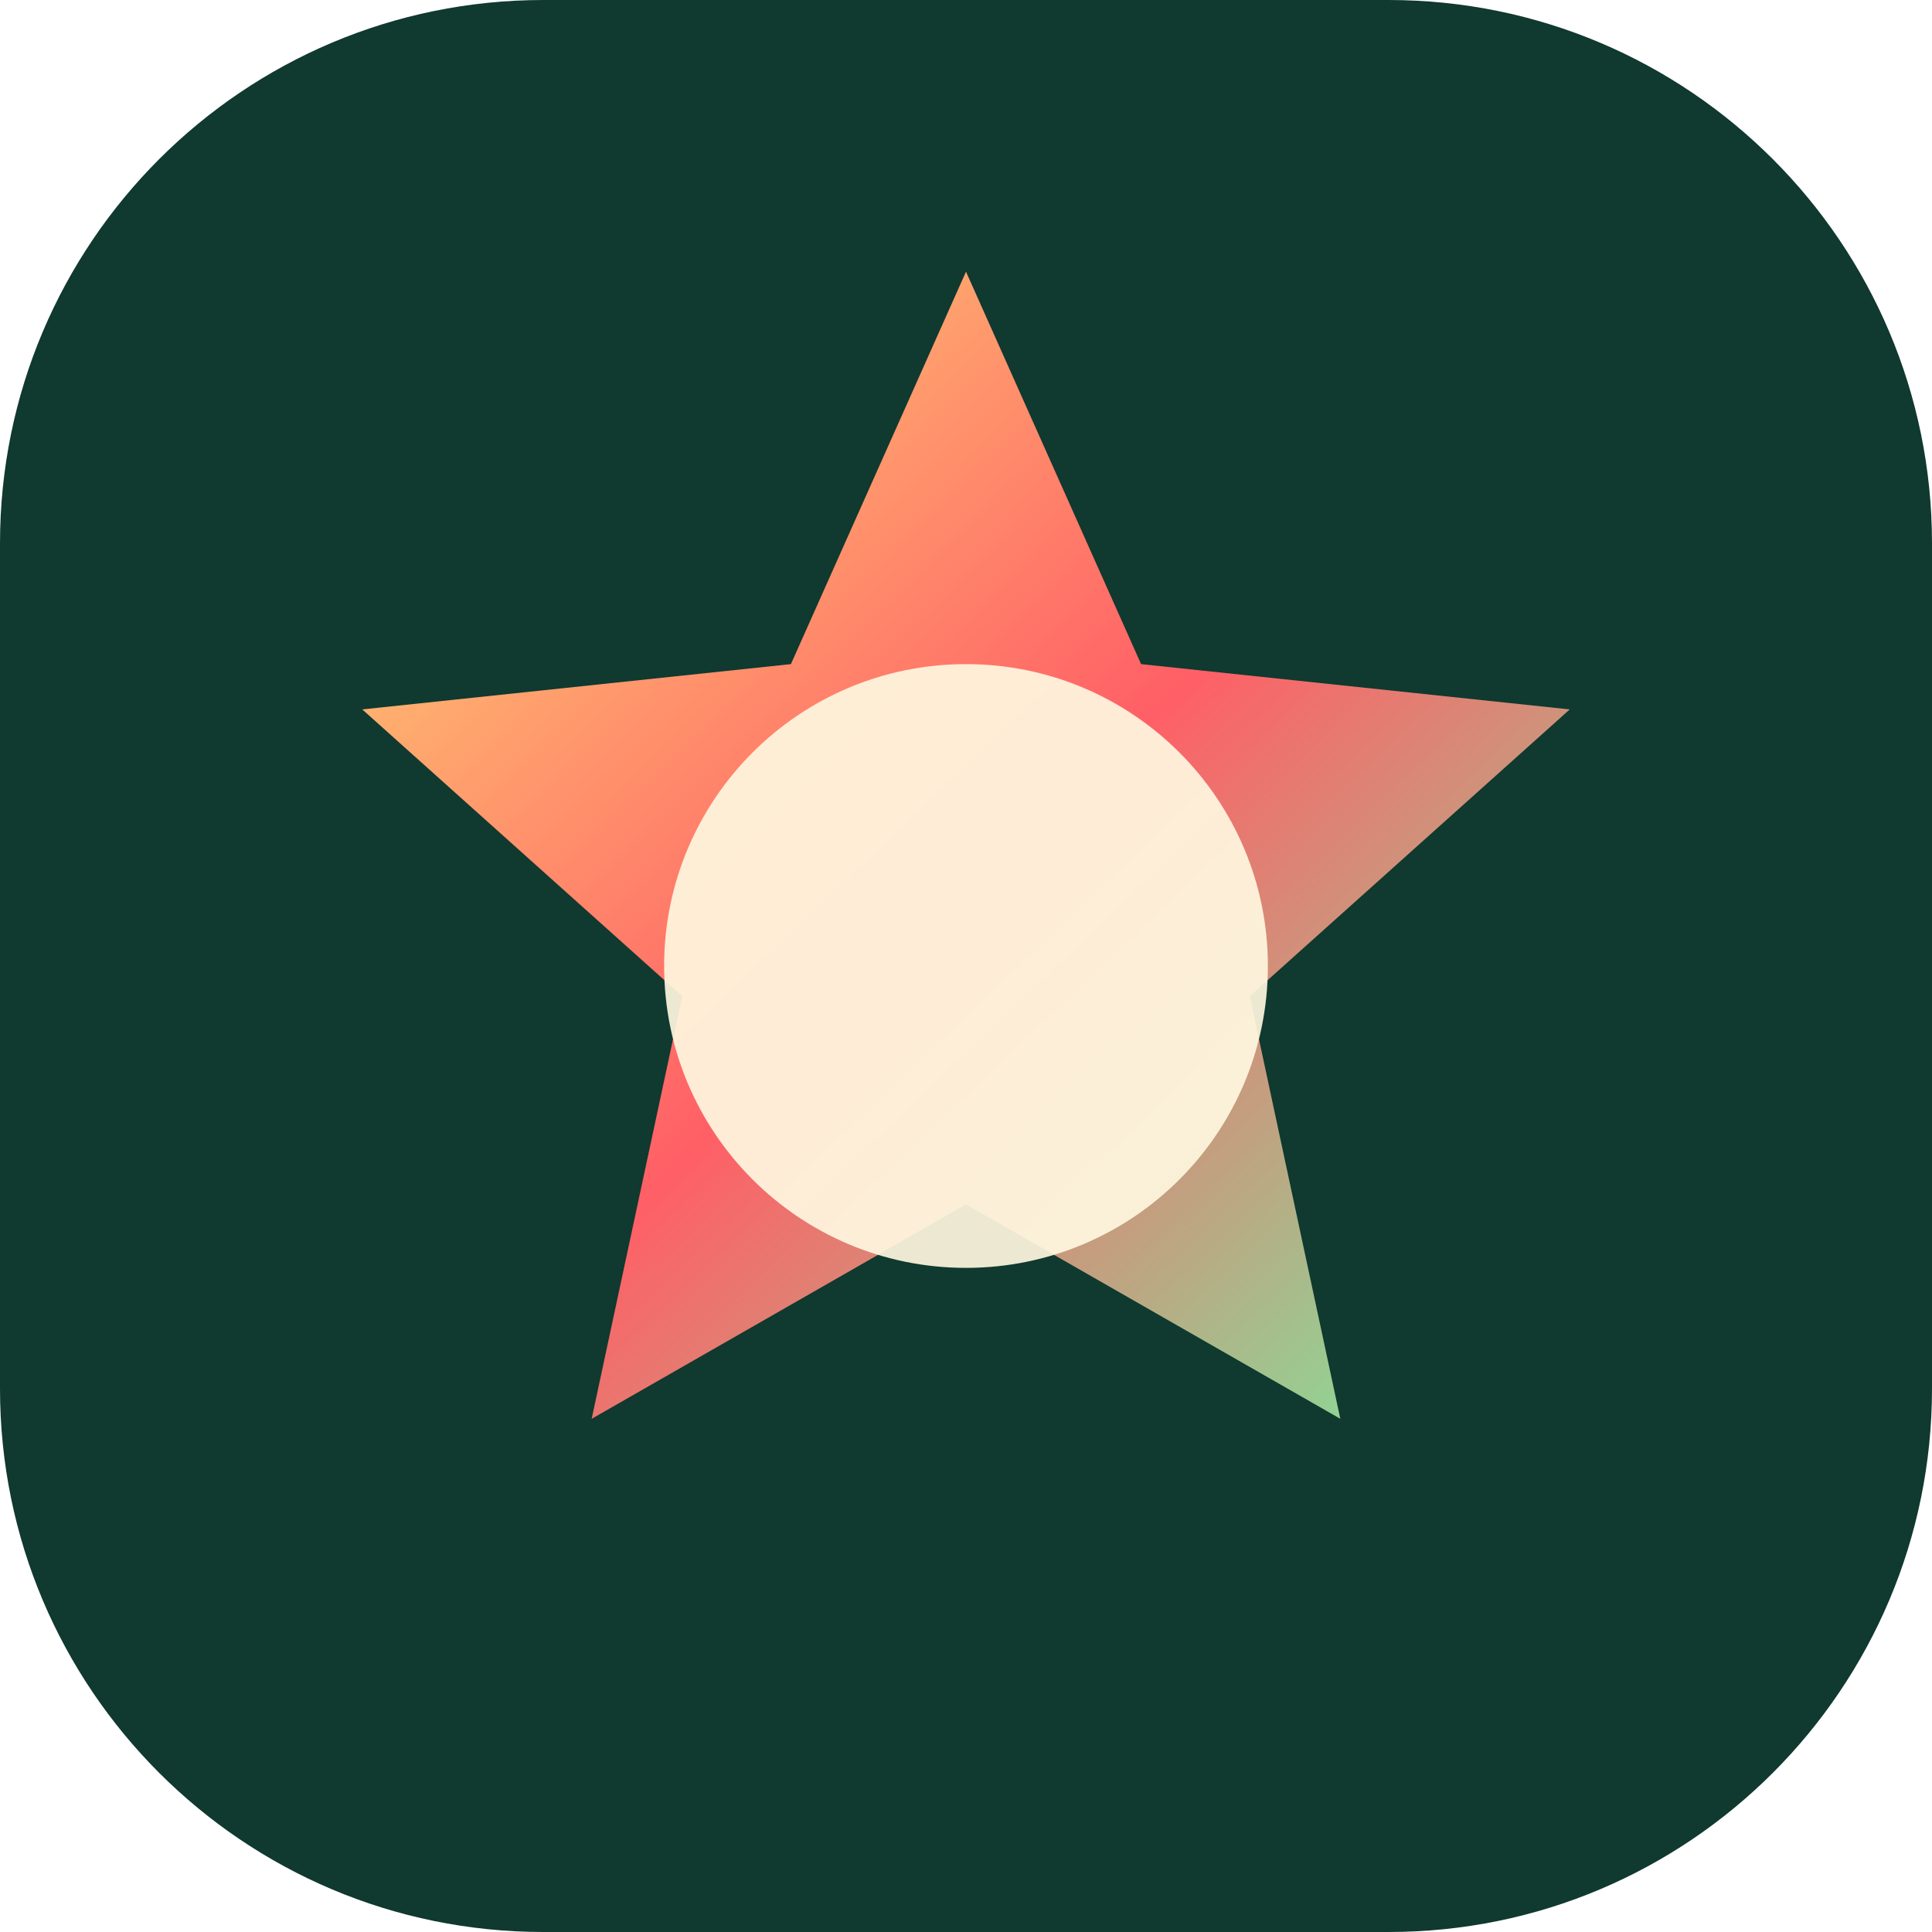
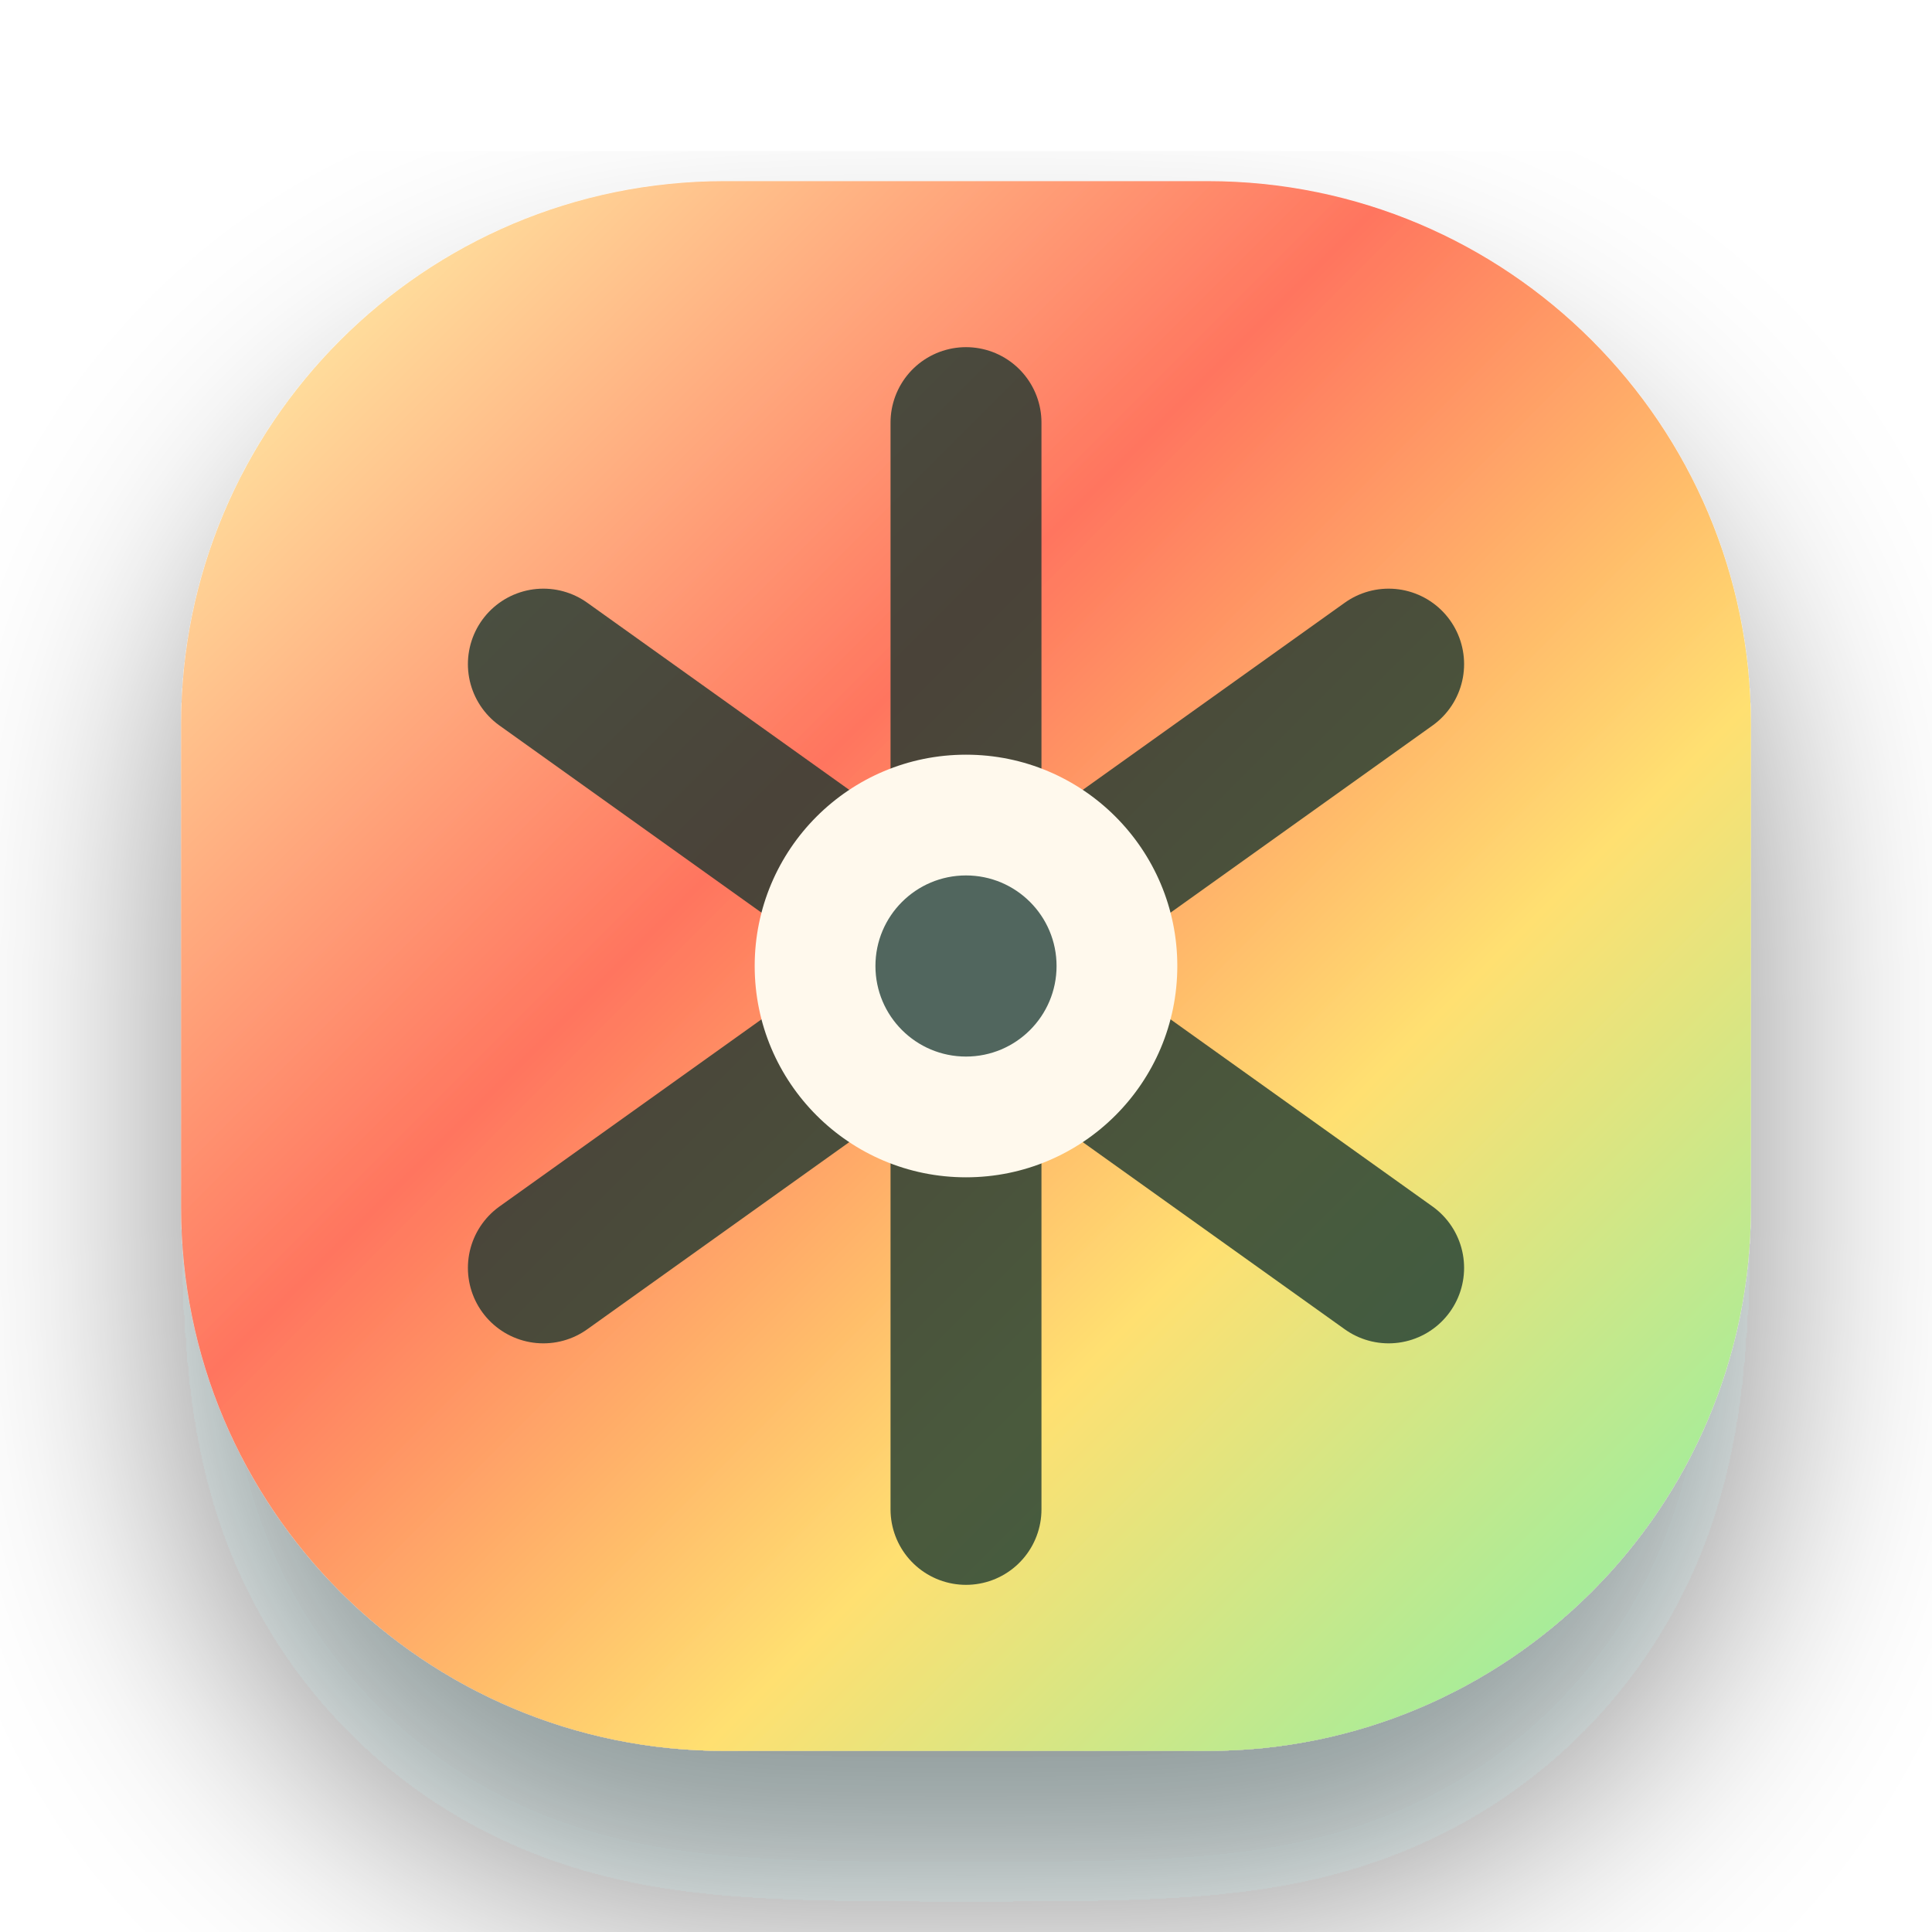
<svg xmlns="http://www.w3.org/2000/svg" viewBox="0 0 64 64">
  <defs>
-     <linearGradient id="g" x1="0" x2="1" y1="0" y2="1">
-       <stop stop-color="#ffdf74" />
-       <stop offset=".52" stop-color="#ff5f66" />
-       <stop offset="1" stop-color="#79ee9f" />
+     <linearGradient id="g" x1="8" y1="8" x2="56" y2="56" gradientUnits="userSpaceOnUse">
+       <stop stop-color="#FFF2A8" />
+       <stop offset="0.38" stop-color="#FF755F" />
+       <stop offset="0.68" stop-color="#FFE071" />
+       <stop offset="1" stop-color="#8FF0A4" />
    </linearGradient>
+     <filter id="s" x="-30%" y="-30%" width="160%" height="160%">
+       <feDropShadow dx="0" dy="5" stdDeviation="4" flood-color="#061514" flood-opacity="0.45" />
+     </filter>
  </defs>
-   <rect width="64" height="64" rx="18" fill="#10392f" />
-   <path d="M32 9l5.8 13 14.2 1.5-10.6 9.5 3 14-12.4-7.1L19.6 47l3-14L12 23.5 26.2 22z" fill="url(#g)" />
-   <circle cx="32" cy="32" r="10" fill="#fff7df" opacity=".92" />
+   <rect x="6" y="6" width="52" height="52" rx="18" fill="url(#g)" filter="url(#s)" />
+   <path d="M32 14v36M18 22l28 20M46 22L18 42" stroke="#17352f" stroke-opacity="0.78" stroke-width="5" stroke-linecap="round" />
+   <circle cx="32" cy="32" r="7" fill="#FFF9ED" />
+   <circle cx="32" cy="32" r="3" fill="#17352f" opacity="0.75" />
</svg>
